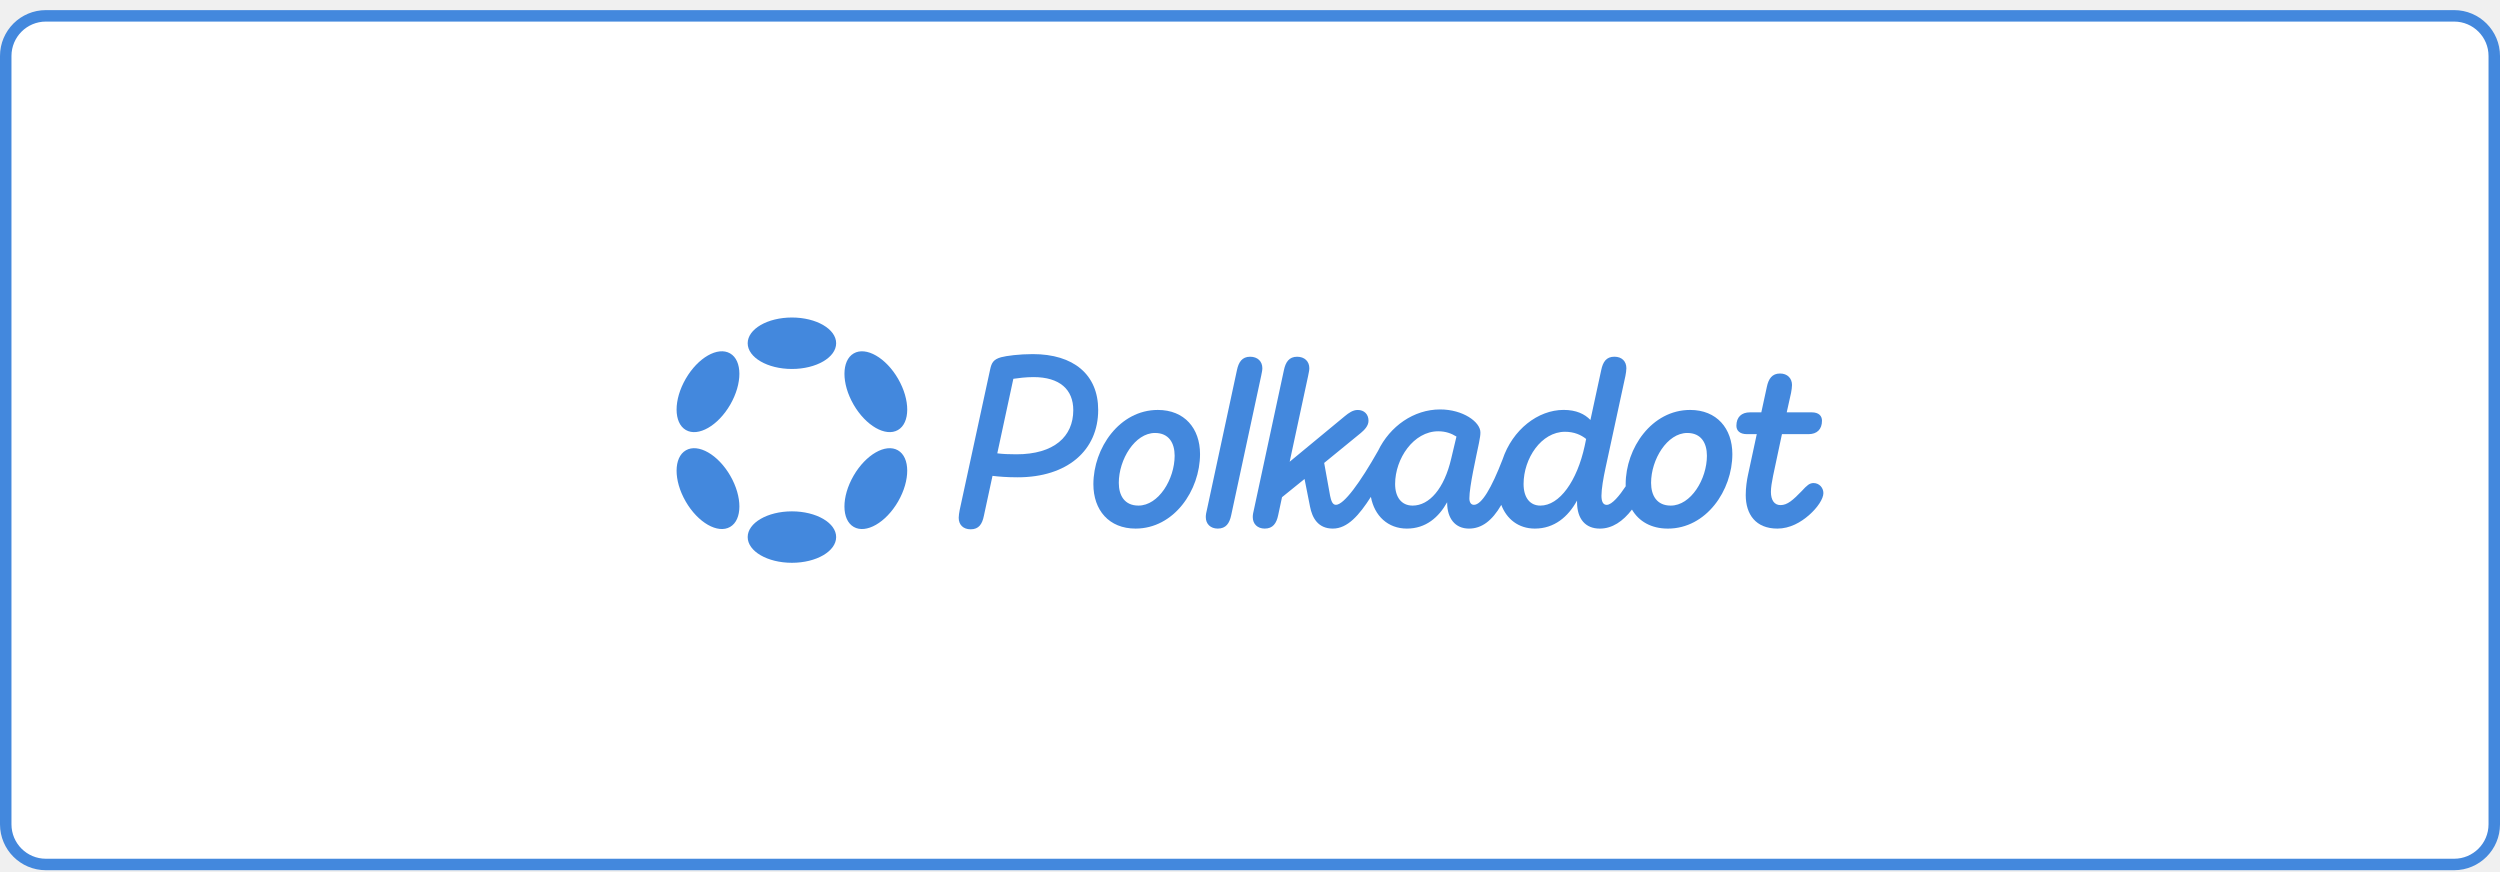
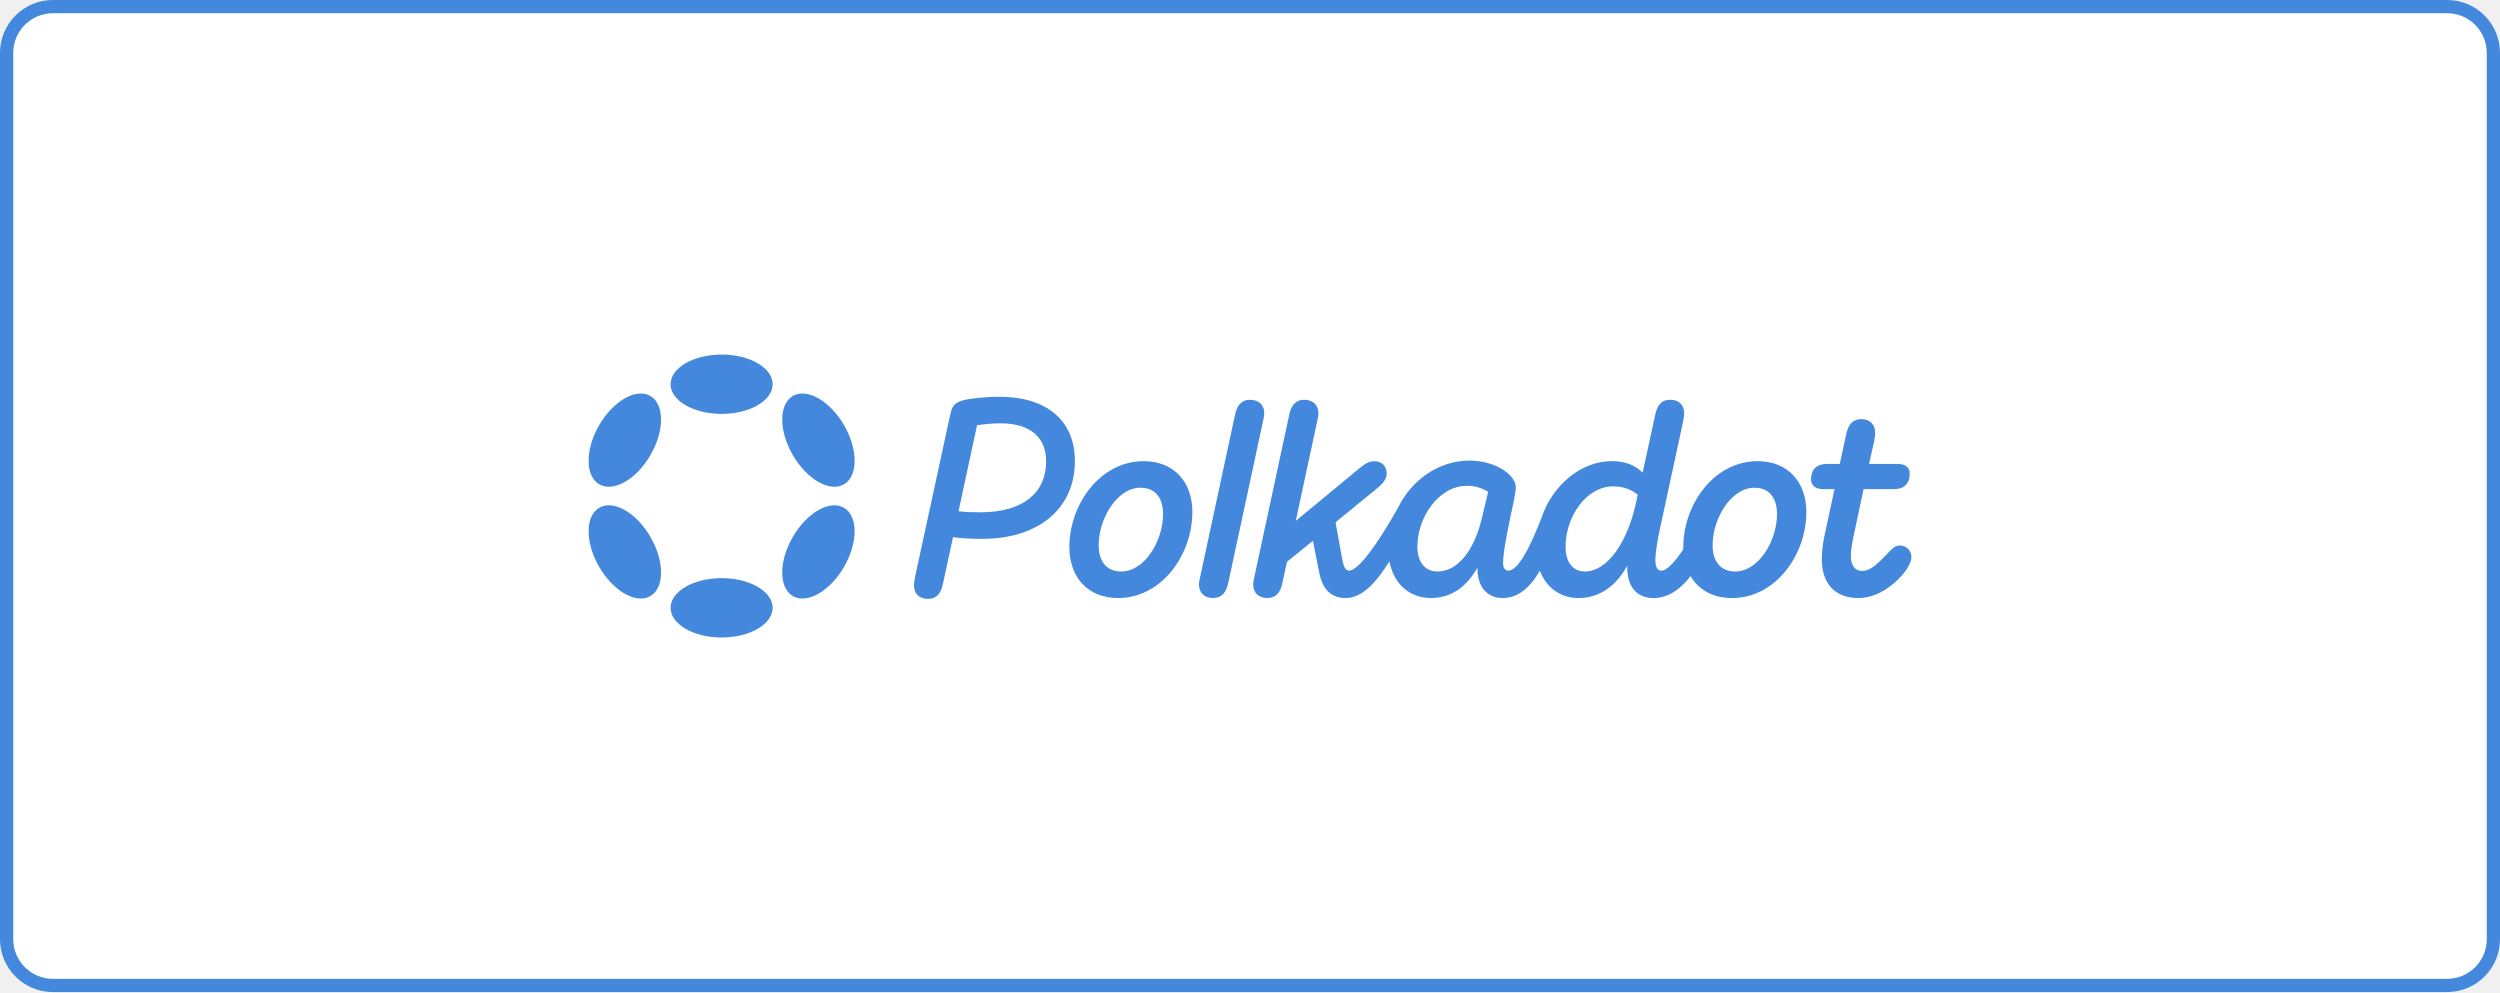
- <svg xmlns="http://www.w3.org/2000/svg" width="218" height="76" viewBox="0 0 218 76" fill="none">
-   <rect x="0.5" y="1.382" width="217" height="74" rx="3.5" fill="white" />
-   <g clip-path="url(#clip0_1508_56)">
-     <path d="M90.056 30.878C88.886 30.878 87.757 31.026 87.298 31.15C86.629 31.338 86.462 31.631 86.336 32.237L83.682 44.485C83.64 44.735 83.599 44.944 83.599 45.154C83.599 45.761 83.996 46.156 84.644 46.156C85.355 46.156 85.648 45.697 85.793 44.986L86.546 41.495C87.067 41.558 87.757 41.621 88.74 41.621C93.067 41.621 95.762 39.281 95.762 35.749C95.762 32.654 93.608 30.878 90.056 30.878ZM88.635 39.615C87.967 39.615 87.443 39.593 86.964 39.531L88.364 33.031C88.802 32.968 89.451 32.883 90.12 32.883C92.419 32.883 93.59 33.971 93.59 35.768C93.588 38.068 91.916 39.615 88.635 39.615Z" fill="#4388DD" />
-     <path d="M158.143 42.122C157.788 42.122 157.558 42.331 157.119 42.812C156.346 43.607 155.865 44.045 155.26 44.045C154.717 44.045 154.424 43.607 154.424 42.895C154.424 42.498 154.508 42.017 154.613 41.495L155.386 37.858H157.706C158.437 37.858 158.877 37.44 158.877 36.688C158.877 36.269 158.606 35.956 157.979 35.956H155.803L156.179 34.264C156.222 34.014 156.263 33.783 156.263 33.574C156.263 32.988 155.865 32.57 155.218 32.57C154.528 32.57 154.215 33.029 154.068 33.74L153.587 35.956H152.605C151.852 35.956 151.414 36.375 151.414 37.127C151.414 37.546 151.707 37.858 152.333 37.858H153.19L152.417 41.453C152.333 41.85 152.228 42.498 152.228 43.167C152.228 44.86 153.107 46.093 154.987 46.093C156.075 46.093 157.035 45.55 157.767 44.901C158.478 44.274 159 43.501 159 42.999C159 42.519 158.624 42.122 158.143 42.122Z" fill="#4388DD" />
-     <path d="M110.077 32.111C110.077 31.505 109.658 31.107 109.011 31.107C108.321 31.107 108.008 31.567 107.861 32.278L105.25 44.421C105.187 44.672 105.145 44.881 105.145 45.09C105.145 45.697 105.563 46.093 106.19 46.093C106.901 46.093 107.213 45.633 107.361 44.922L109.972 32.78C110.015 32.529 110.077 32.321 110.077 32.111Z" fill="#4388DD" />
-     <path d="M147.38 35.747C144.036 35.747 141.758 39.07 141.758 42.227C141.758 42.286 141.76 42.345 141.761 42.403C141.236 43.199 140.566 44.024 140.106 44.024C139.773 44.024 139.647 43.71 139.647 43.229C139.647 42.644 139.814 41.661 140.002 40.804L141.737 32.777C141.779 32.527 141.82 32.318 141.82 32.109C141.82 31.502 141.423 31.105 140.775 31.105C140.064 31.105 139.773 31.564 139.626 32.275L138.685 36.622C138.183 36.101 137.451 35.744 136.344 35.744C134.124 35.744 131.89 37.453 131.019 40.076C130.061 42.554 129.204 44.021 128.527 44.021C128.277 44.021 128.13 43.812 128.13 43.457C128.13 42.412 128.715 39.862 128.966 38.629C129.049 38.169 129.092 37.981 129.092 37.71C129.092 36.791 127.566 35.703 125.581 35.703C123.285 35.703 121.205 37.158 120.164 39.318C118.615 42.054 117.194 44.021 116.49 44.021C116.176 44.021 116.072 43.623 115.988 43.247L115.468 40.367L118.665 37.755C118.958 37.505 119.334 37.149 119.334 36.689C119.334 36.125 118.958 35.749 118.394 35.749C117.975 35.749 117.62 35.999 117.265 36.292L112.459 40.263L114.068 32.781C114.111 32.53 114.173 32.321 114.173 32.112C114.173 31.505 113.754 31.108 113.107 31.108C112.417 31.108 112.104 31.567 111.957 32.278L109.346 44.421C109.284 44.672 109.241 44.881 109.241 45.09C109.241 45.697 109.66 46.093 110.286 46.093C110.997 46.093 111.31 45.633 111.457 44.922L111.792 43.355L113.756 41.767L114.237 44.191C114.425 45.152 114.927 46.093 116.222 46.093C117.511 46.093 118.526 44.916 119.542 43.325C119.85 44.992 121.036 46.093 122.681 46.093C124.333 46.093 125.461 45.11 126.192 43.793V43.836C126.192 45.195 126.882 46.093 128.094 46.093C129.19 46.093 130.1 45.431 130.913 44.027C131.374 45.251 132.405 46.093 133.84 46.093C135.532 46.093 136.744 45.069 137.518 43.648V43.774C137.518 45.278 138.27 46.094 139.503 46.094C140.592 46.094 141.517 45.462 142.307 44.434C142.908 45.462 143.984 46.094 145.439 46.094C148.783 46.094 151.061 42.771 151.061 39.594C151.059 37.356 149.7 35.747 147.38 35.747ZM126.545 39.991C125.939 42.603 124.643 44.088 123.18 44.088C122.197 44.088 121.654 43.335 121.654 42.207C121.654 39.991 123.263 37.608 125.415 37.608C126.063 37.608 126.565 37.796 127.003 38.068L126.545 39.991ZM138.185 38.884C137.516 41.957 135.991 44.088 134.319 44.088C133.4 44.088 132.856 43.376 132.856 42.207C132.856 39.971 134.403 37.651 136.471 37.651C137.266 37.651 137.871 37.922 138.311 38.277L138.185 38.884ZM145.687 44.088C144.476 44.088 143.974 43.209 143.974 42.102C143.974 40.074 145.374 37.755 147.13 37.755C148.342 37.755 148.843 38.633 148.843 39.741C148.843 41.788 147.444 44.088 145.687 44.088Z" fill="#4388DD" />
-     <path d="M100.965 35.747C97.621 35.747 95.343 39.07 95.343 42.227C95.343 44.483 96.702 46.093 99.021 46.093C102.365 46.093 104.643 42.77 104.643 39.592C104.643 37.356 103.284 35.747 100.965 35.747ZM99.273 44.087C98.061 44.087 97.559 43.209 97.559 42.102C97.559 40.074 98.959 37.755 100.715 37.755C101.927 37.755 102.429 38.633 102.429 39.741C102.427 41.788 101.027 44.087 99.273 44.087Z" fill="#4388DD" />
-     <path d="M69.055 32.174C71.185 32.174 72.912 31.169 72.912 29.93C72.912 28.692 71.185 27.687 69.055 27.687C66.925 27.687 65.198 28.692 65.198 29.93C65.198 31.169 66.925 32.174 69.055 32.174Z" fill="#4388DD" />
-     <path d="M69.055 49.076C71.185 49.076 72.912 48.072 72.912 46.833C72.912 45.594 71.185 44.59 69.055 44.59C66.925 44.59 65.198 45.594 65.198 46.833C65.198 48.072 66.925 49.076 69.055 49.076Z" fill="#4388DD" />
-     <path d="M63.68 35.279C64.745 33.434 64.739 31.436 63.665 30.816C62.591 30.196 60.858 31.189 59.793 33.034C58.728 34.879 58.735 36.877 59.808 37.497C60.882 38.117 62.615 37.124 63.68 35.279Z" fill="#4388DD" />
-     <path d="M78.315 43.729C79.38 41.884 79.374 39.887 78.301 39.267C77.228 38.648 75.495 39.641 74.43 41.486C73.365 43.331 73.372 45.328 74.445 45.947C75.517 46.567 77.25 45.574 78.315 43.729Z" fill="#4388DD" />
-     <path d="M63.666 45.947C64.739 45.327 64.746 43.329 63.681 41.485C62.616 39.64 60.882 38.647 59.809 39.267C58.735 39.887 58.728 41.885 59.793 43.729C60.858 45.574 62.592 46.567 63.666 45.947Z" fill="#4388DD" />
-     <path d="M78.302 37.497C79.375 36.878 79.381 34.88 78.316 33.035C77.251 31.191 75.518 30.197 74.445 30.817C73.373 31.436 73.366 33.434 74.431 35.279C75.496 37.123 77.229 38.117 78.302 37.497Z" fill="#4388DD" />
+ <svg xmlns="http://www.w3.org/2000/svg" width="189" height="75" viewBox="0 0 189 75" fill="none">
+   <rect x="0.5" y="0.5" width="188" height="74" rx="3.5" fill="white" />
+   <g clip-path="url(#clip0_1550_669)">
+     <path d="M75.556 29.996C74.386 29.996 73.257 30.143 72.798 30.268C72.129 30.456 71.962 30.748 71.836 31.355L69.182 43.603C69.14 43.853 69.099 44.062 69.099 44.272C69.099 44.878 69.496 45.274 70.144 45.274C70.855 45.274 71.148 44.815 71.293 44.103L72.046 40.613C72.567 40.675 73.257 40.739 74.24 40.739C78.567 40.739 81.262 38.399 81.262 34.866C81.262 31.772 79.108 29.996 75.556 29.996ZM74.135 38.732C73.467 38.732 72.943 38.711 72.464 38.649L73.864 32.148C74.302 32.086 74.951 32.001 75.62 32.001C77.919 32.001 79.09 33.089 79.09 34.886C79.089 37.185 77.416 38.732 74.135 38.732Z" fill="#4388DD" />
+     <path d="M143.643 41.24C143.288 41.24 143.058 41.449 142.619 41.93C141.846 42.724 141.365 43.163 140.76 43.163C140.217 43.163 139.924 42.724 139.924 42.013C139.924 41.616 140.008 41.135 140.113 40.613L140.886 36.976H143.206C143.937 36.976 144.377 36.557 144.377 35.805C144.377 35.386 144.106 35.074 143.479 35.074H141.303L141.679 33.381C141.722 33.131 141.763 32.901 141.763 32.691C141.763 32.106 141.365 31.687 140.718 31.687C140.028 31.687 139.715 32.147 139.568 32.858L139.087 35.074H138.105C137.352 35.074 136.914 35.493 136.914 36.245C136.914 36.664 137.207 36.976 137.833 36.976H138.69L137.917 40.571C137.833 40.968 137.728 41.616 137.728 42.285C137.728 43.977 138.607 45.21 140.487 45.21C141.575 45.21 142.534 44.667 143.267 44.018C143.978 43.392 144.5 42.618 144.5 42.116C144.5 41.637 144.124 41.24 143.643 41.24Z" fill="#4388DD" />
+     <path d="M95.577 31.229C95.577 30.622 95.158 30.225 94.511 30.225C93.821 30.225 93.508 30.685 93.361 31.396L90.749 43.539C90.687 43.789 90.645 43.998 90.645 44.208C90.645 44.815 91.064 45.21 91.69 45.21C92.401 45.21 92.713 44.751 92.861 44.039L95.472 31.898C95.515 31.646 95.577 31.439 95.577 31.229Z" fill="#4388DD" />
+     <path d="M132.88 34.865C129.536 34.865 127.258 38.188 127.258 41.344C127.258 41.404 127.26 41.463 127.261 41.52C126.736 42.316 126.066 43.142 125.606 43.142C125.273 43.142 125.147 42.828 125.147 42.347C125.147 41.761 125.314 40.779 125.502 39.922L127.237 31.895C127.279 31.645 127.32 31.436 127.32 31.226C127.32 30.619 126.923 30.222 126.275 30.222C125.564 30.222 125.273 30.682 125.126 31.393L124.185 35.74C123.683 35.218 122.951 34.862 121.844 34.862C119.624 34.862 117.39 36.571 116.519 39.194C115.561 41.672 114.704 43.139 114.027 43.139C113.777 43.139 113.63 42.929 113.63 42.574C113.63 41.529 114.215 38.98 114.466 37.747C114.549 37.287 114.592 37.099 114.592 36.828C114.592 35.908 113.066 34.821 111.081 34.821C108.785 34.821 106.705 36.275 105.663 38.435C104.115 41.171 102.694 43.139 101.99 43.139C101.676 43.139 101.572 42.741 101.488 42.365L100.968 39.485L104.165 36.873C104.458 36.623 104.834 36.266 104.834 35.807C104.834 35.242 104.458 34.866 103.894 34.866C103.475 34.866 103.12 35.117 102.765 35.409L97.959 39.38L99.568 31.898C99.611 31.648 99.673 31.439 99.673 31.229C99.673 30.623 99.254 30.225 98.607 30.225C97.917 30.225 97.604 30.685 97.457 31.396L94.846 43.539C94.784 43.789 94.741 43.999 94.741 44.208C94.741 44.815 95.16 45.21 95.786 45.21C96.497 45.21 96.81 44.751 96.957 44.039L97.292 42.473L99.256 40.885L99.737 43.309C99.925 44.27 100.427 45.21 101.722 45.21C103.011 45.21 104.026 44.033 105.042 42.442C105.35 44.109 106.536 45.21 108.181 45.21C109.833 45.21 110.961 44.228 111.692 42.911V42.954C111.692 44.312 112.382 45.21 113.594 45.21C114.69 45.21 115.6 44.549 116.413 43.145C116.874 44.369 117.905 45.21 119.34 45.21C121.032 45.21 122.244 44.187 123.018 42.766V42.891C123.018 44.396 123.77 45.212 125.003 45.212C126.092 45.212 127.017 44.58 127.807 43.551C128.408 44.58 129.484 45.212 130.939 45.212C134.283 45.212 136.561 41.889 136.561 38.711C136.559 36.474 135.2 34.865 132.88 34.865ZM112.045 39.109C111.439 41.721 110.143 43.205 108.68 43.205C107.697 43.205 107.154 42.453 107.154 41.325C107.154 39.109 108.763 36.726 110.915 36.726C111.563 36.726 112.065 36.914 112.503 37.185L112.045 39.109ZM123.685 38.002C123.016 41.074 121.49 43.205 119.819 43.205C118.9 43.205 118.356 42.494 118.356 41.325C118.356 39.089 119.903 36.768 121.971 36.768C122.766 36.768 123.371 37.04 123.811 37.395L123.685 38.002ZM131.187 43.205C129.976 43.205 129.474 42.327 129.474 41.22C129.474 39.192 130.874 36.873 132.63 36.873C133.841 36.873 134.343 37.751 134.343 38.858C134.343 40.906 132.944 43.205 131.187 43.205Z" fill="#4388DD" />
+     <path d="M86.465 34.865C83.121 34.865 80.843 38.188 80.843 41.344C80.843 43.601 82.202 45.21 84.521 45.21C87.865 45.21 90.143 41.887 90.143 38.71C90.143 36.474 88.784 34.865 86.465 34.865ZM84.773 43.205C83.561 43.205 83.059 42.327 83.059 41.22C83.059 39.192 84.459 36.873 86.215 36.873C87.427 36.873 87.929 37.751 87.929 38.858C87.927 40.906 86.527 43.205 84.773 43.205Z" fill="#4388DD" />
+     <path d="M54.555 31.291C56.685 31.291 58.411 30.287 58.411 29.048C58.411 27.809 56.685 26.805 54.555 26.805C52.425 26.805 50.698 27.809 50.698 29.048C50.698 30.287 52.425 31.291 54.555 31.291Z" fill="#4388DD" />
+     <path d="M54.555 48.194C56.685 48.194 58.411 47.189 58.411 45.95C58.411 44.712 56.685 43.707 54.555 43.707C52.425 43.707 50.698 44.712 50.698 45.95C50.698 47.189 52.425 48.194 54.555 48.194Z" fill="#4388DD" />
+     <path d="M49.18 34.397C50.245 32.552 50.238 30.554 49.165 29.934C48.091 29.314 46.358 30.307 45.293 32.152C44.228 33.996 44.235 35.994 45.308 36.614C46.382 37.234 48.115 36.241 49.18 34.397Z" fill="#4388DD" />
+     <path d="M63.815 42.847C64.88 41.002 64.874 39.004 63.801 38.385C62.728 37.765 60.995 38.759 59.93 40.603C58.865 42.448 58.872 44.446 59.944 45.065C61.017 45.685 62.75 44.691 63.815 42.847Z" fill="#4388DD" />
+     <path d="M49.166 45.065C50.239 44.445 50.246 42.447 49.181 40.602C48.116 38.758 46.382 37.765 45.309 38.385C44.235 39.004 44.228 41.002 45.293 42.847C46.358 44.692 48.092 45.685 49.166 45.065Z" fill="#4388DD" />
+     <path d="M63.802 36.615C64.875 35.995 64.881 33.998 63.816 32.153C62.751 30.308 61.018 29.315 59.945 29.934C58.873 30.554 58.866 32.552 59.931 34.396C60.996 36.241 62.729 37.234 63.802 36.615Z" fill="#4388DD" />
  </g>
-   <rect x="0.5" y="1.382" width="217" height="74" rx="3.5" stroke="#4388DD" />
+   <rect x="0.5" y="0.5" width="188" height="74" rx="3.5" stroke="#4388DD" />
  <defs>
-     <clipPath id="clip0_1508_56">
-       <rect width="100" height="21.39" fill="white" transform="translate(59 27.6873)" />
+     <clipPath id="clip0_1550_669">
+       <rect width="100" height="21.39" fill="white" transform="translate(44.5 26.8049)" />
    </clipPath>
  </defs>
</svg>
